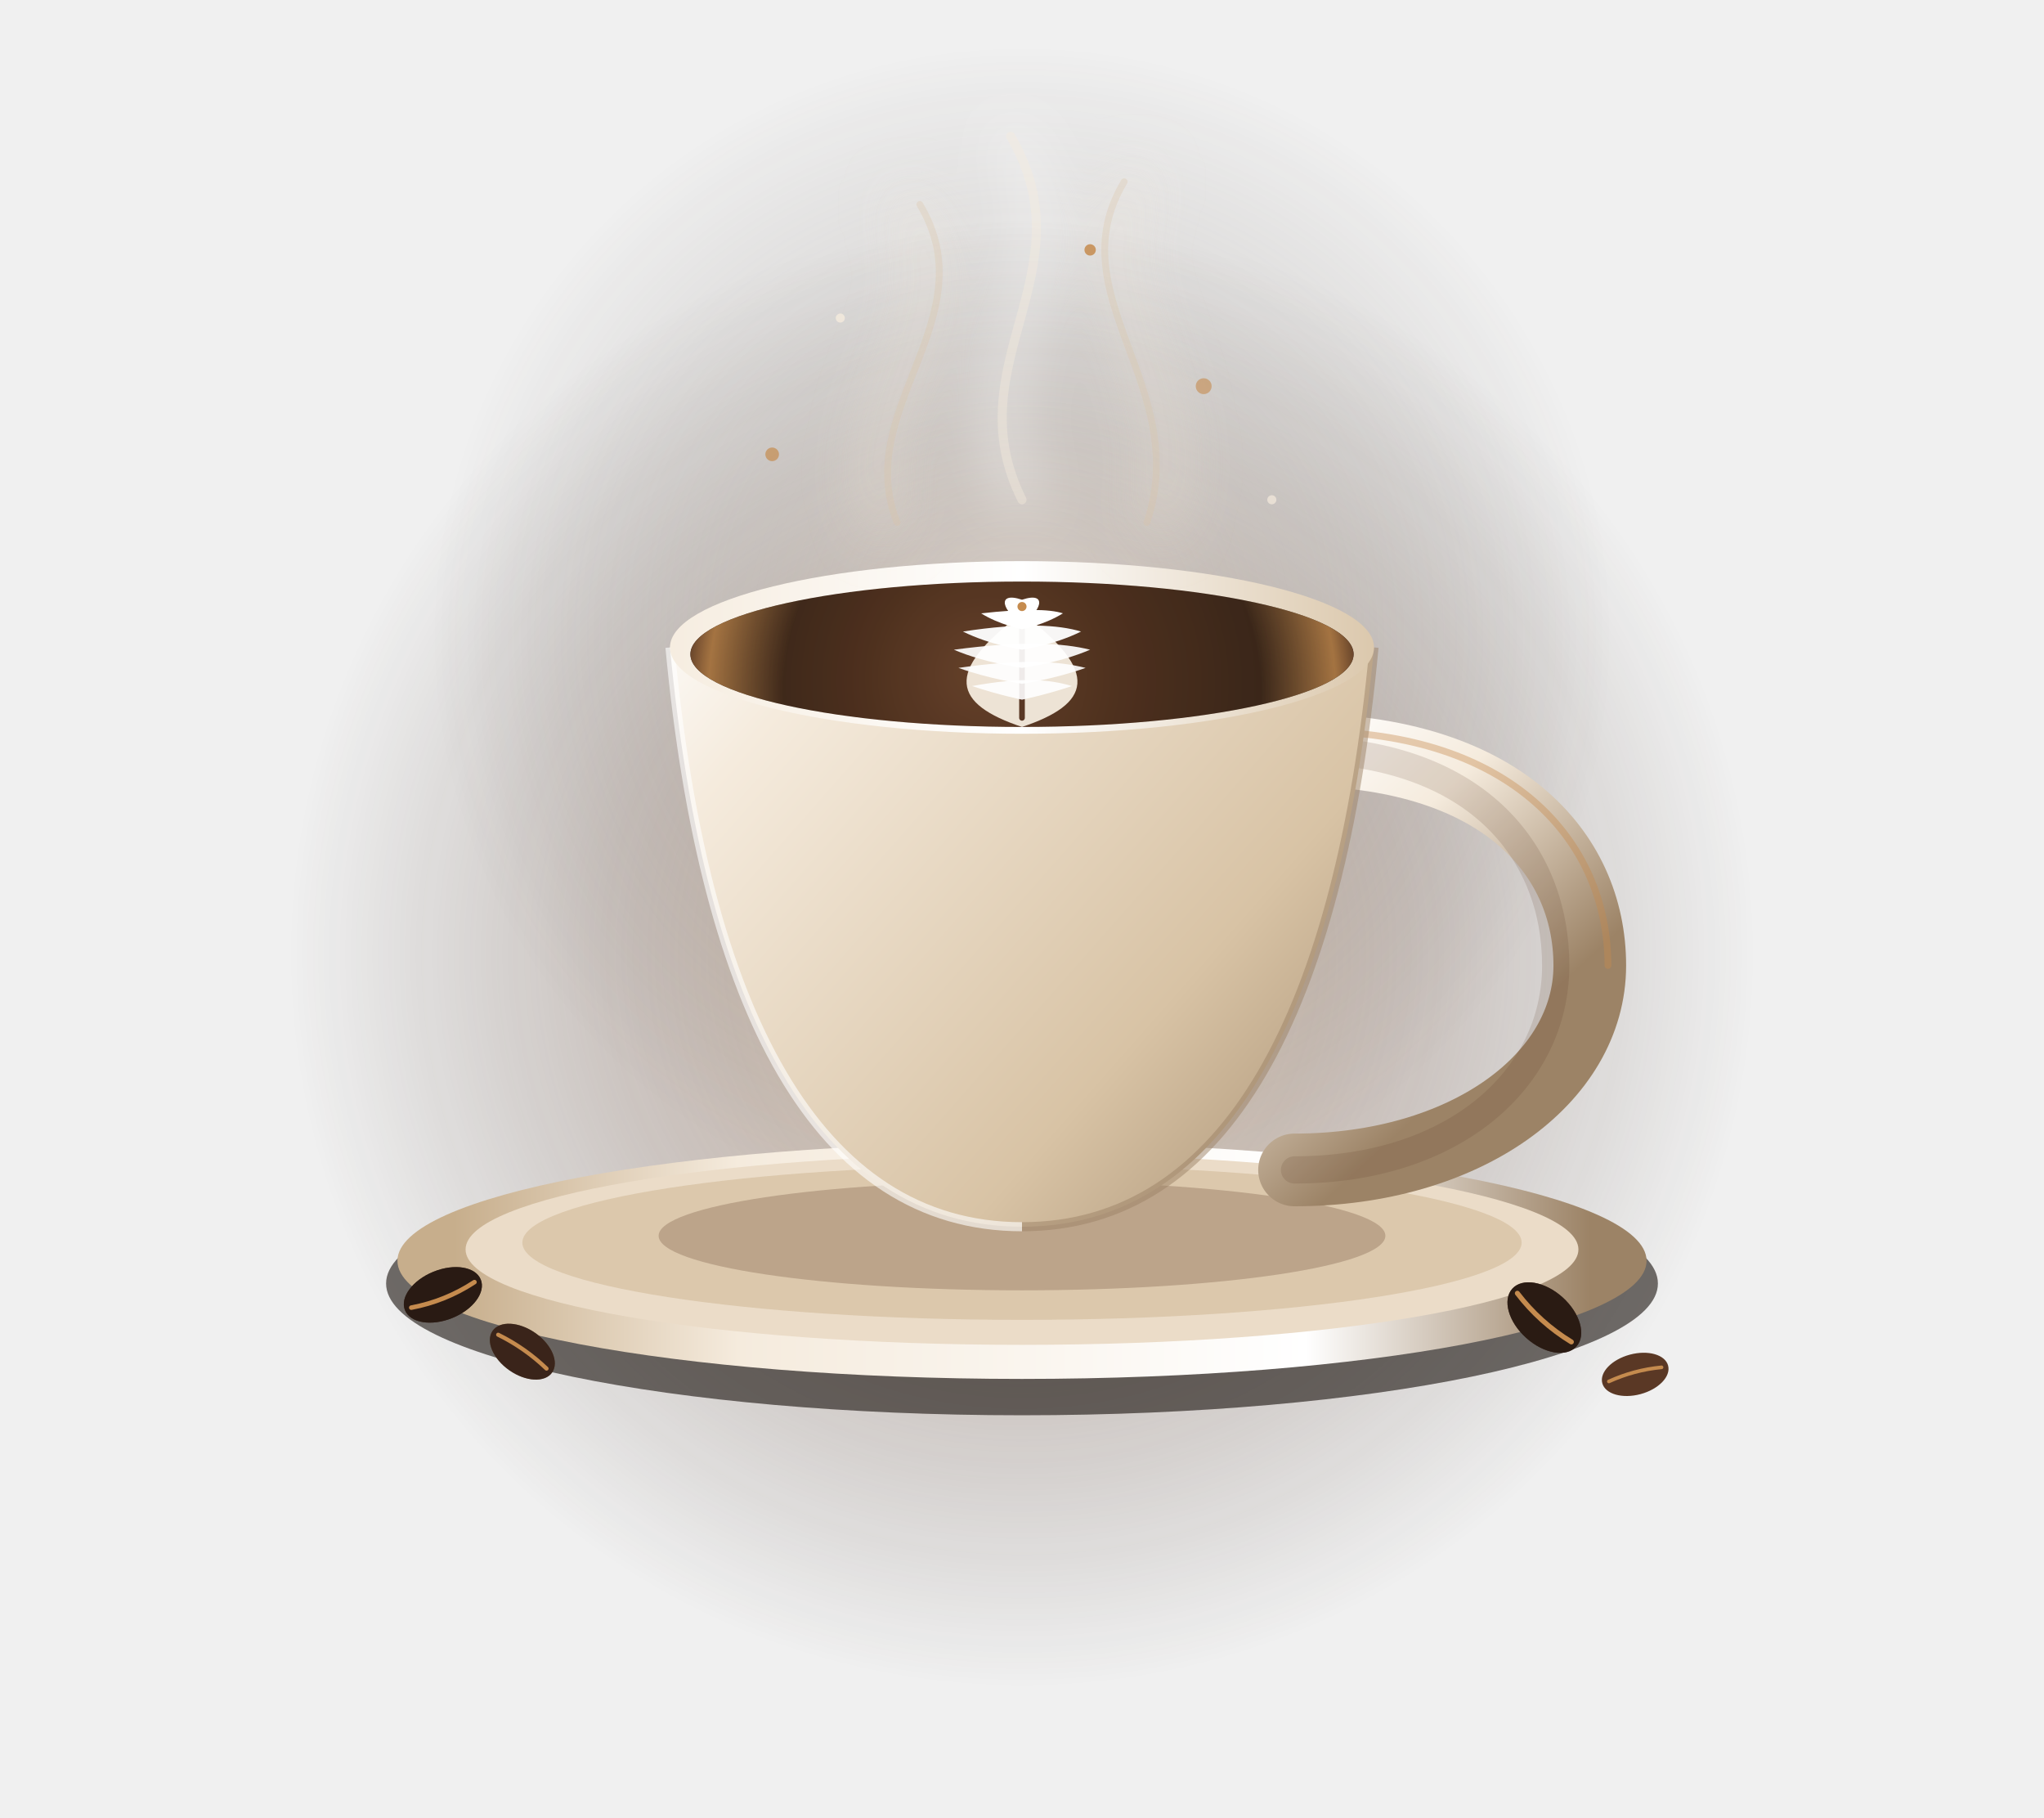
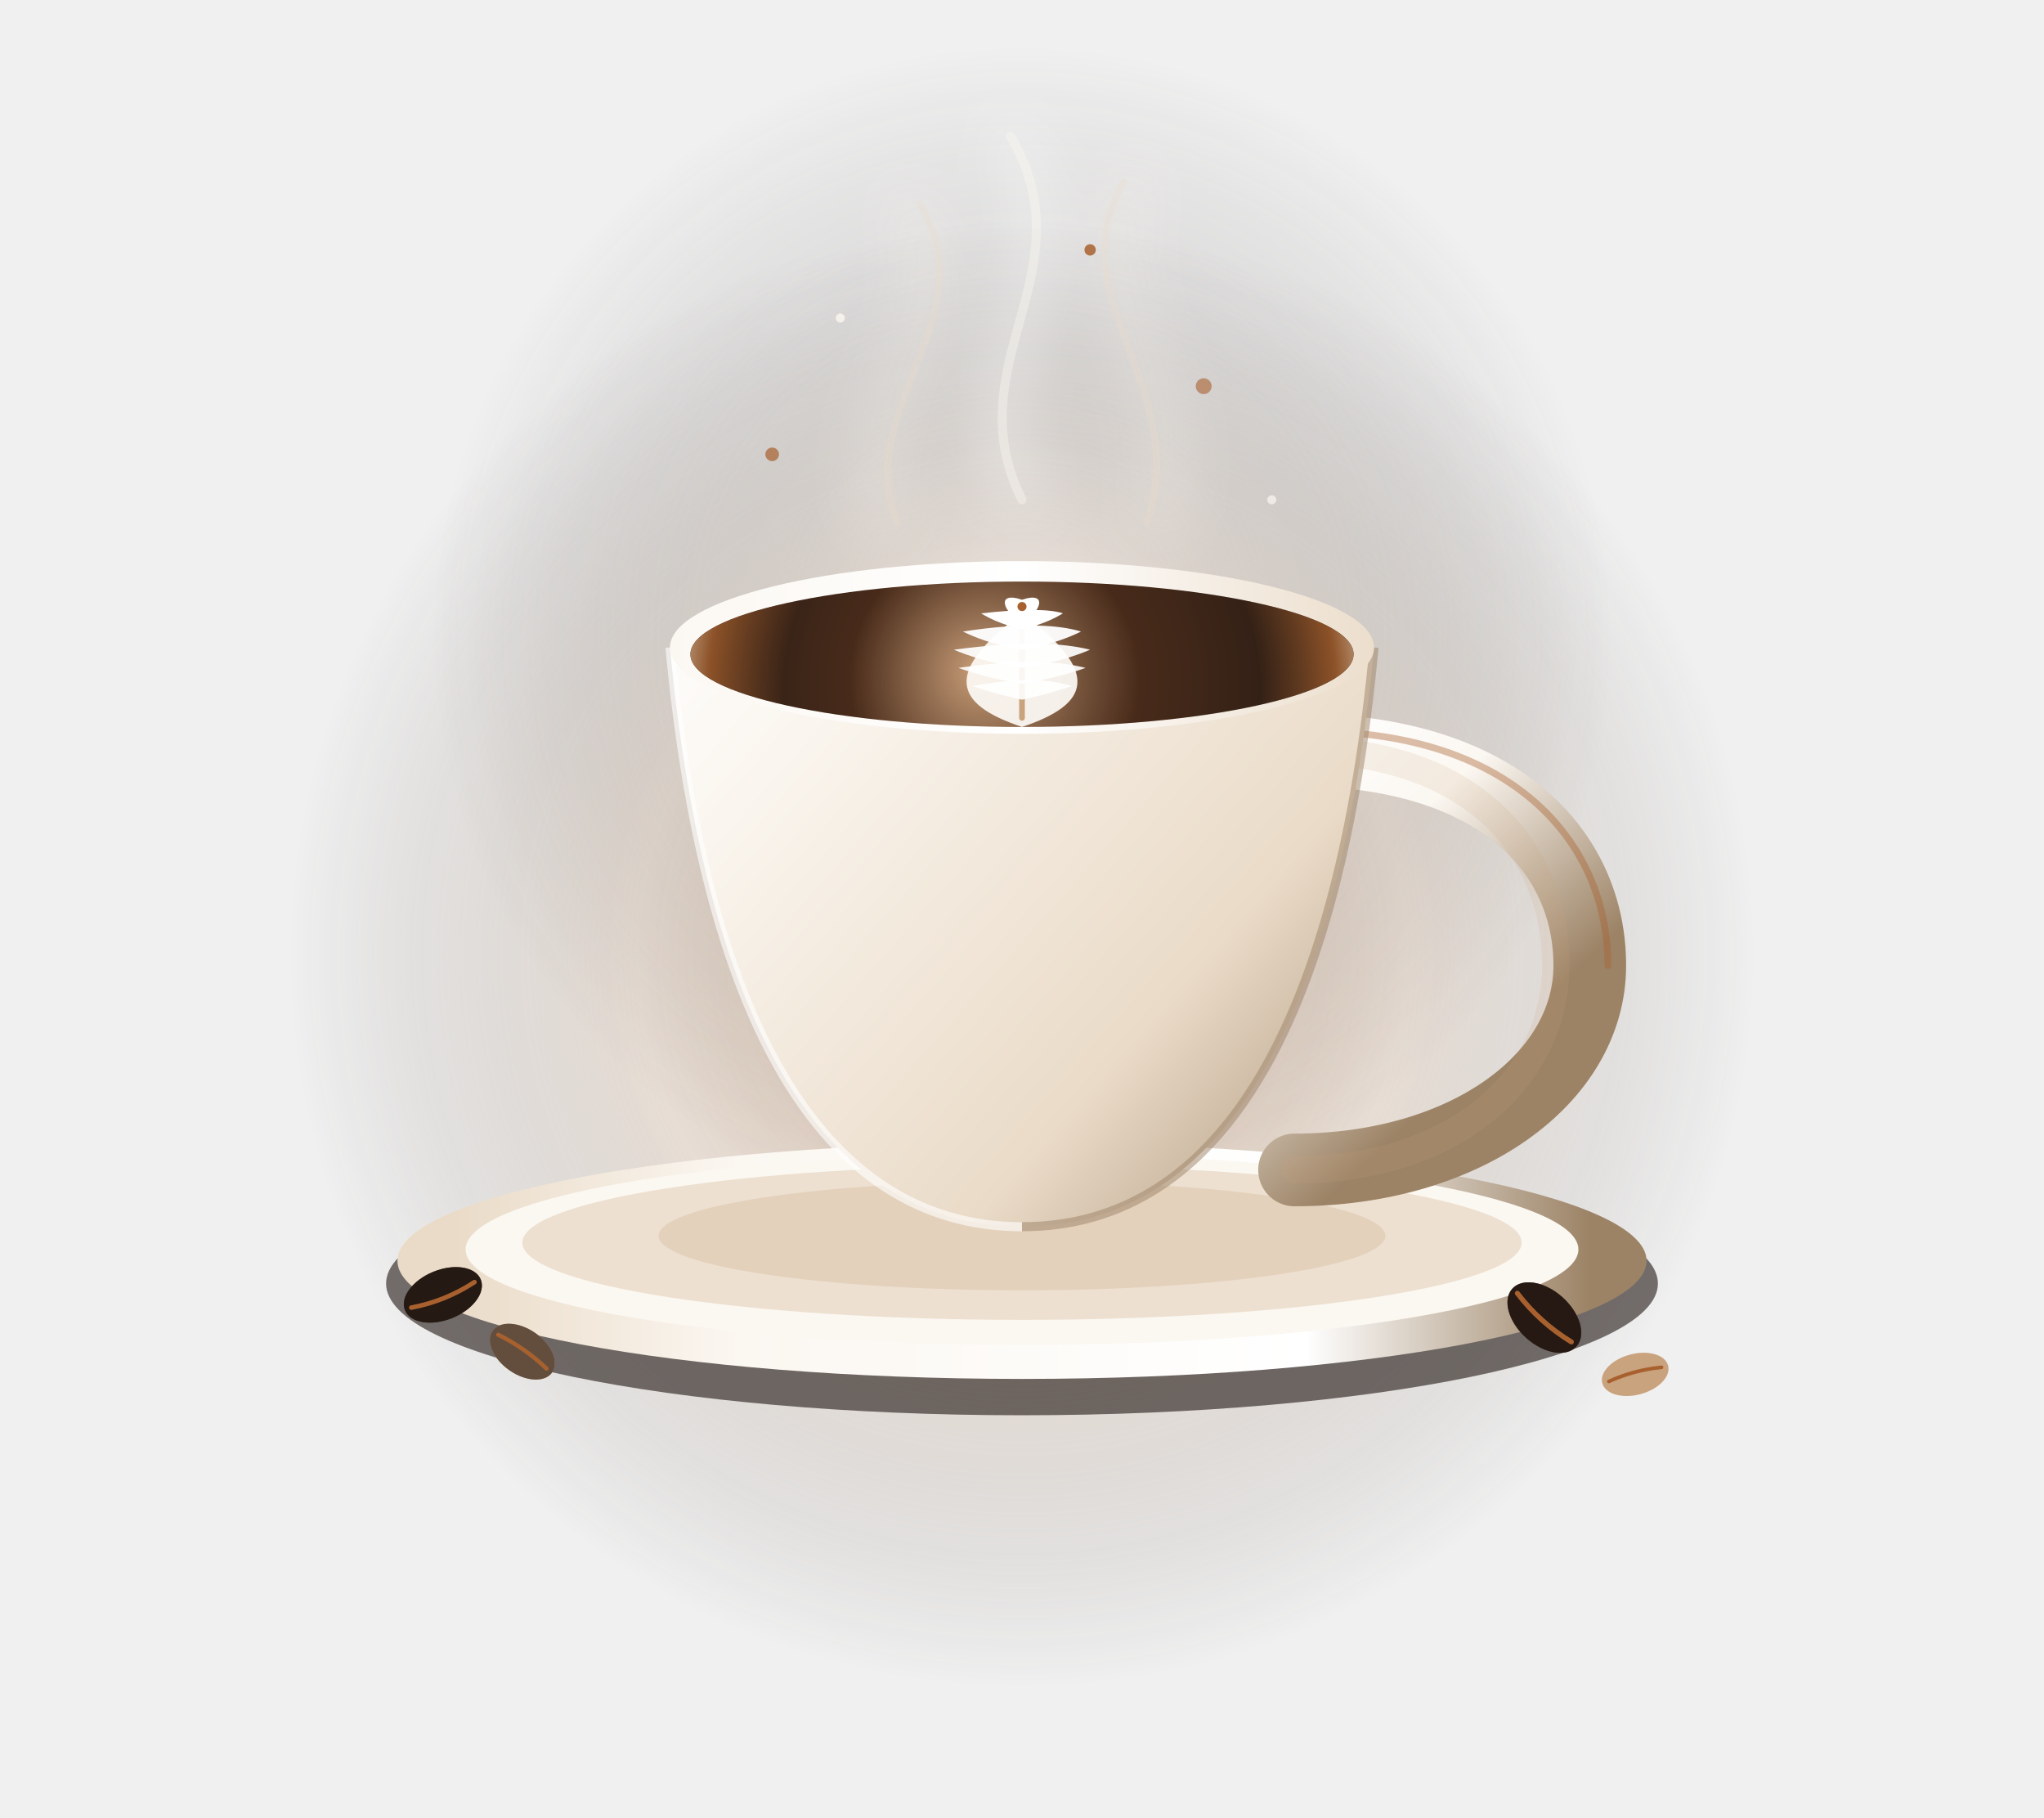
<svg xmlns="http://www.w3.org/2000/svg" viewBox="0 0 900 800" fill="none">
  <defs>
    <radialGradient id="heroGlow" cx="450" cy="420" r="380" gradientUnits="userSpaceOnUse">
-       <stop offset="0%" stop-color="#C58B4E" stop-opacity="0.45" />
-       <stop offset="45%" stop-color="#5A3825" stop-opacity="0.25" />
-       <stop offset="85%" stop-color="#241812" stop-opacity="0" />
+       <stop offset="0%" stop-color="#A8612E" stop-opacity="0.45" />
+       <stop offset="45%" stop-color="#C9A27E" stop-opacity="0.25" />
+       <stop offset="85%" stop-color="#1F1612" stop-opacity="0" />
    </radialGradient>
    <radialGradient id="rimLight" cx="450" cy="280" r="260" gradientUnits="userSpaceOnUse">
-       <stop offset="0%" stop-color="#F5EBDD" stop-opacity="0.35" />
-       <stop offset="100%" stop-color="#241812" stop-opacity="0" />
+       <stop offset="0%" stop-color="#FBF7F1" stop-opacity="0.35" />
+       <stop offset="100%" stop-color="#1F1612" stop-opacity="0" />
    </radialGradient>
    <linearGradient id="cupGrad" x1="280" y1="260" x2="620" y2="560" gradientUnits="userSpaceOnUse">
      <stop offset="0%" stop-color="#FFFFFF" />
-       <stop offset="18%" stop-color="#F5EBDD" />
-       <stop offset="65%" stop-color="#D8C3A5" />
+       <stop offset="18%" stop-color="#FBF7F1" />
+       <stop offset="65%" stop-color="#EADBC8" />
      <stop offset="100%" stop-color="#9C8366" />
    </linearGradient>
    <linearGradient id="cupRimGrad" x1="280" y1="280" x2="620" y2="280" gradientUnits="userSpaceOnUse">
-       <stop offset="0%" stop-color="#F5EBDD" />
+       <stop offset="0%" stop-color="#FBF7F1" />
      <stop offset="50%" stop-color="#FFFFFF" />
-       <stop offset="100%" stop-color="#D8C3A5" />
+       <stop offset="100%" stop-color="#EADBC8" />
    </linearGradient>
    <radialGradient id="cremaGrad" cx="450" cy="305" r="160" fx="430" fy="295" gradientUnits="userSpaceOnUse">
-       <stop offset="0%" stop-color="#5A3825" />
+       <stop offset="0%" stop-color="#C9A27E" />
      <stop offset="40%" stop-color="#3D2417" />
-       <stop offset="80%" stop-color="#241812" />
-       <stop offset="100%" stop-color="#18100C" />
+       <stop offset="80%" stop-color="#1F1612" />
+       <stop offset="100%" stop-color="#1F1612" />
    </radialGradient>
    <radialGradient id="cremaRing" cx="450" cy="305" r="150" gradientUnits="userSpaceOnUse">
-       <stop offset="70%" stop-color="#C58B4E" stop-opacity="0.1" />
-       <stop offset="92%" stop-color="#C58B4E" stop-opacity="0.8" />
-       <stop offset="100%" stop-color="#5A3825" stop-opacity="0.9" />
+       <stop offset="70%" stop-color="#A8612E" stop-opacity="0.1" />
+       <stop offset="92%" stop-color="#A8612E" stop-opacity="0.8" />
+       <stop offset="100%" stop-color="#C9A27E" stop-opacity="0.9" />
    </radialGradient>
    <linearGradient id="saucerGrad" x1="200" y1="520" x2="700" y2="520" gradientUnits="userSpaceOnUse">
-       <stop offset="0%" stop-color="#C7AE8C" />
-       <stop offset="25%" stop-color="#F5EBDD" />
+       <stop offset="0%" stop-color="#EADBC8" />
+       <stop offset="25%" stop-color="#FBF7F1" />
      <stop offset="75%" stop-color="#FFFFFF" />
      <stop offset="100%" stop-color="#9C8366" />
    </linearGradient>
    <linearGradient id="handleGrad" x1="570" y1="320" x2="680" y2="440" gradientUnits="userSpaceOnUse">
      <stop offset="0%" stop-color="#FFFFFF" />
-       <stop offset="40%" stop-color="#F5EBDD" />
+       <stop offset="40%" stop-color="#FBF7F1" />
      <stop offset="100%" stop-color="#9C8366" />
    </linearGradient>
    <filter id="shadowCup" x="200" y="440" width="500" height="200" filterUnits="userSpaceOnUse">
      <feGaussianBlur stdDeviation="28" result="blur" />
      <feColorMatrix type="matrix" values="0 0 0 0 0.08  0 0 0 0 0.05  0 0 0 0 0.04  0 0 0 0.75 0" />
    </filter>
    <filter id="saucerShadow" x="120" y="500" width="660" height="220" filterUnits="userSpaceOnUse">
      <feGaussianBlur stdDeviation="34" result="blur" />
      <feColorMatrix type="matrix" values="0 0 0 0 0.05  0 0 0 0 0.03  0 0 0 0 0.02  0 0 0 0.85 0" />
    </filter>
    <filter id="steamGlow" x="250" y="40" width="400" height="260" filterUnits="userSpaceOnUse">
      <feGaussianBlur stdDeviation="12" result="blur" />
    </filter>
  </defs>
  <circle cx="450" cy="420" r="380" fill="url(#heroGlow)" />
  <circle cx="450" cy="280" r="260" fill="url(#rimLight)" />
  <ellipse cx="450" cy="600" rx="310" ry="70" filter="url(#saucerShadow)" />
  <ellipse cx="450" cy="575" rx="220" ry="45" filter="url(#shadowCup)" />
-   <ellipse cx="450" cy="565" rx="280" ry="58" fill="#18100C" opacity="0.6" />
+   <ellipse cx="450" cy="565" rx="280" ry="58" fill="#1F1612" opacity="0.6" />
  <ellipse cx="450" cy="555" rx="275" ry="52" fill="url(#saucerGrad)" />
-   <ellipse cx="450" cy="550" rx="245" ry="42" fill="#EBDCC8" />
-   <ellipse cx="450" cy="547" rx="220" ry="34" fill="#D8C3A5" opacity="0.8" />
-   <ellipse cx="450" cy="544" rx="160" ry="24" fill="#5A3825" opacity="0.25" />
+   <ellipse cx="450" cy="550" rx="245" ry="42" fill="#FBF7F1" />
+   <ellipse cx="450" cy="547" rx="220" ry="34" fill="#EADBC8" opacity="0.8" />
+   <ellipse cx="450" cy="544" rx="160" ry="24" fill="#C9A27E" opacity="0.25" />
  <path d="M570 330 C660 330 700 375 700 425 C700 475 645 515 570 515" stroke="url(#handleGrad)" stroke-width="32" stroke-linecap="round" fill="none" />
-   <path d="M570 330 C650 330 685 375 685 425 C685 475 640 515 570 515" stroke="#5A3825" stroke-opacity="0.15" stroke-width="12" stroke-linecap="round" fill="none" />
-   <path d="M578 322 C665 322 708 370 708 425" stroke="#C58B4E" stroke-opacity="0.4" stroke-width="3" stroke-linecap="round" fill="none" />
+   <path d="M570 330 C650 330 685 375 685 425 C685 475 640 515 570 515" stroke="#C9A27E" stroke-opacity="0.15" stroke-width="12" stroke-linecap="round" fill="none" />
+   <path d="M578 322 C665 322 708 370 708 425" stroke="#A8612E" stroke-opacity="0.4" stroke-width="3" stroke-linecap="round" fill="none" />
  <path d="M295 285 H605 C590 445 540 540 450 540 C360 540 310 445 295 285 Z" fill="url(#cupGrad)" />
  <path d="M295 285 C310 445 360 540 450 540" stroke="#FFFFFF" stroke-opacity="0.6" stroke-width="4" fill="none" />
  <path d="M605 285 C590 445 540 540 450 540" stroke="#9C8366" stroke-opacity="0.5" stroke-width="4" fill="none" />
  <ellipse cx="450" cy="285" rx="155" ry="38" fill="url(#cupRimGrad)" />
  <ellipse cx="450" cy="288" rx="146" ry="32" fill="url(#cremaGrad)" />
  <ellipse cx="450" cy="288" rx="146" ry="32" fill="url(#cremaRing)" />
  <g transform="translate(450, 288)">
-     <path d="M0 -18 C-35 8 -30 22 0 32 C30 22 35 8 0 -18 Z" fill="#F5EBDD" opacity="0.95" />
-     <path d="M0 -22 V28" stroke="#5A3825" stroke-width="2.5" stroke-linecap="round" />
+     <path d="M0 -18 C-35 8 -30 22 0 32 C30 22 35 8 0 -18 Z" fill="#FBF7F1" opacity="0.95" />
+     <path d="M0 -22 V28" stroke="#C9A27E" stroke-width="2.5" stroke-linecap="round" />
    <path d="M-22 14 C-10 18 0 20 0 20 C0 20 10 18 22 14 C12 11 0 10 -22 14 Z" fill="#FFFFFF" opacity="0.9" />
    <path d="M-28 6 C-14 11 0 13 0 13 C0 13 14 11 28 6 C16 3 0 2 -28 6 Z" fill="#FFFFFF" opacity="0.9" />
    <path d="M-30 -2 C-16 4 0 6 0 6 C0 6 16 4 30 -2 C18 -5 0 -6 -30 -2 Z" fill="#FFFFFF" opacity="0.92" />
    <path d="M-26 -10 C-14 -4 0 -2 0 -2 C0 -2 14 -4 26 -10 C16 -13 0 -14 -26 -10 Z" fill="#FFFFFF" opacity="0.95" />
    <path d="M-18 -18 C-10 -13 0 -11 0 -11 C0 -11 10 -13 18 -18 C12 -20 0 -20 -18 -18 Z" fill="#FFFFFF" />
    <path d="M0 -24 C-12 -28 -8 -18 0 -14 C8 -18 12 -28 0 -24 Z" fill="#FFFFFF" />
-     <circle cx="0" cy="-21" r="2" fill="#C58B4E" />
+     <circle cx="0" cy="-21" r="2" fill="#A8612E" />
  </g>
  <g opacity="0.55" filter="url(#steamGlow)">
-     <path d="M390 230 C370 180 430 140 400 90" stroke="#F5EBDD" stroke-width="9" stroke-linecap="round" fill="none" />
+     <path d="M390 230 C370 180 430 140 400 90" stroke="#FBF7F1" stroke-width="9" stroke-linecap="round" fill="none" />
    <path d="M450 220 C420 160 480 120 445 60" stroke="#FFFFFF" stroke-width="12" stroke-linecap="round" fill="none" />
-     <path d="M510 230 C530 170 470 130 500 80" stroke="#F5EBDD" stroke-width="9" stroke-linecap="round" fill="none" />
+     <path d="M510 230 C530 170 470 130 500 80" stroke="#FBF7F1" stroke-width="9" stroke-linecap="round" fill="none" />
  </g>
-   <path d="M395 230 C375 180 435 140 405 90" stroke="#D8C3A5" stroke-opacity="0.3" stroke-width="3" stroke-linecap="round" fill="none" />
-   <path d="M450 220 C420 160 480 120 445 60" stroke="#F5EBDD" stroke-opacity="0.4" stroke-width="4" stroke-linecap="round" fill="none" />
-   <path d="M505 230 C525 170 465 130 495 80" stroke="#D8C3A5" stroke-opacity="0.3" stroke-width="3" stroke-linecap="round" fill="none" />
+   <path d="M395 230 C375 180 435 140 405 90" stroke="#EADBC8" stroke-opacity="0.3" stroke-width="3" stroke-linecap="round" fill="none" />
+   <path d="M450 220 C420 160 480 120 445 60" stroke="#FBF7F1" stroke-opacity="0.4" stroke-width="4" stroke-linecap="round" fill="none" />
+   <path d="M505 230 C525 170 465 130 495 80" stroke="#EADBC8" stroke-opacity="0.3" stroke-width="3" stroke-linecap="round" fill="none" />
  <g transform="translate(195, 570) rotate(-22)">
    <ellipse cx="0" cy="0" rx="18" ry="11" fill="#3D2417" />
-     <ellipse cx="0" cy="0" rx="18" ry="11" fill="#241812" opacity="0.8" />
-     <path d="M-15 0 Q0 3 15 0" stroke="#C58B4E" stroke-width="2" stroke-linecap="round" />
+     <ellipse cx="0" cy="0" rx="18" ry="11" fill="#1F1612" opacity="0.8" />
+     <path d="M-15 0 Q0 3 15 0" stroke="#A8612E" stroke-width="2" stroke-linecap="round" />
  </g>
  <g transform="translate(230, 595) rotate(35)">
-     <ellipse cx="0" cy="0" rx="16" ry="10" fill="#5A3825" />
-     <ellipse cx="0" cy="0" rx="16" ry="10" fill="#241812" opacity="0.6" />
-     <path d="M-13 0 Q0 -2 13 0" stroke="#C58B4E" stroke-width="1.8" stroke-linecap="round" />
+     <ellipse cx="0" cy="0" rx="16" ry="10" fill="#C9A27E" />
+     <ellipse cx="0" cy="0" rx="16" ry="10" fill="#1F1612" opacity="0.6" />
+     <path d="M-13 0 Q0 -2 13 0" stroke="#A8612E" stroke-width="1.8" stroke-linecap="round" />
  </g>
  <g transform="translate(680, 580) rotate(42)">
    <ellipse cx="0" cy="0" rx="19" ry="12" fill="#3D2417" />
-     <ellipse cx="0" cy="0" rx="19" ry="12" fill="#241812" opacity="0.75" />
-     <path d="M-16 0 Q0 3 16 0" stroke="#C58B4E" stroke-width="2.2" stroke-linecap="round" />
+     <ellipse cx="0" cy="0" rx="19" ry="12" fill="#1F1612" opacity="0.75" />
+     <path d="M-16 0 Q0 3 16 0" stroke="#A8612E" stroke-width="2.2" stroke-linecap="round" />
  </g>
  <g transform="translate(720, 605) rotate(-15)">
-     <ellipse cx="0" cy="0" rx="15" ry="9" fill="#5A3825" />
-     <path d="M-12 0 Q0 -2 12 0" stroke="#C58B4E" stroke-width="1.6" stroke-linecap="round" />
+     <ellipse cx="0" cy="0" rx="15" ry="9" fill="#C9A27E" />
+     <path d="M-12 0 Q0 -2 12 0" stroke="#A8612E" stroke-width="1.6" stroke-linecap="round" />
  </g>
-   <circle cx="340" cy="200" r="3" fill="#C58B4E" opacity="0.7" />
-   <circle cx="370" cy="140" r="2" fill="#F5EBDD" opacity="0.8" />
-   <circle cx="530" cy="170" r="3.5" fill="#C58B4E" opacity="0.6" />
-   <circle cx="560" cy="220" r="2" fill="#F5EBDD" opacity="0.7" />
-   <circle cx="480" cy="110" r="2.5" fill="#C58B4E" opacity="0.85" />
+   <circle cx="340" cy="200" r="3" fill="#A8612E" opacity="0.7" />
+   <circle cx="370" cy="140" r="2" fill="#FBF7F1" opacity="0.8" />
+   <circle cx="530" cy="170" r="3.5" fill="#A8612E" opacity="0.6" />
+   <circle cx="560" cy="220" r="2" fill="#FBF7F1" opacity="0.7" />
+   <circle cx="480" cy="110" r="2.5" fill="#A8612E" opacity="0.85" />
</svg>
